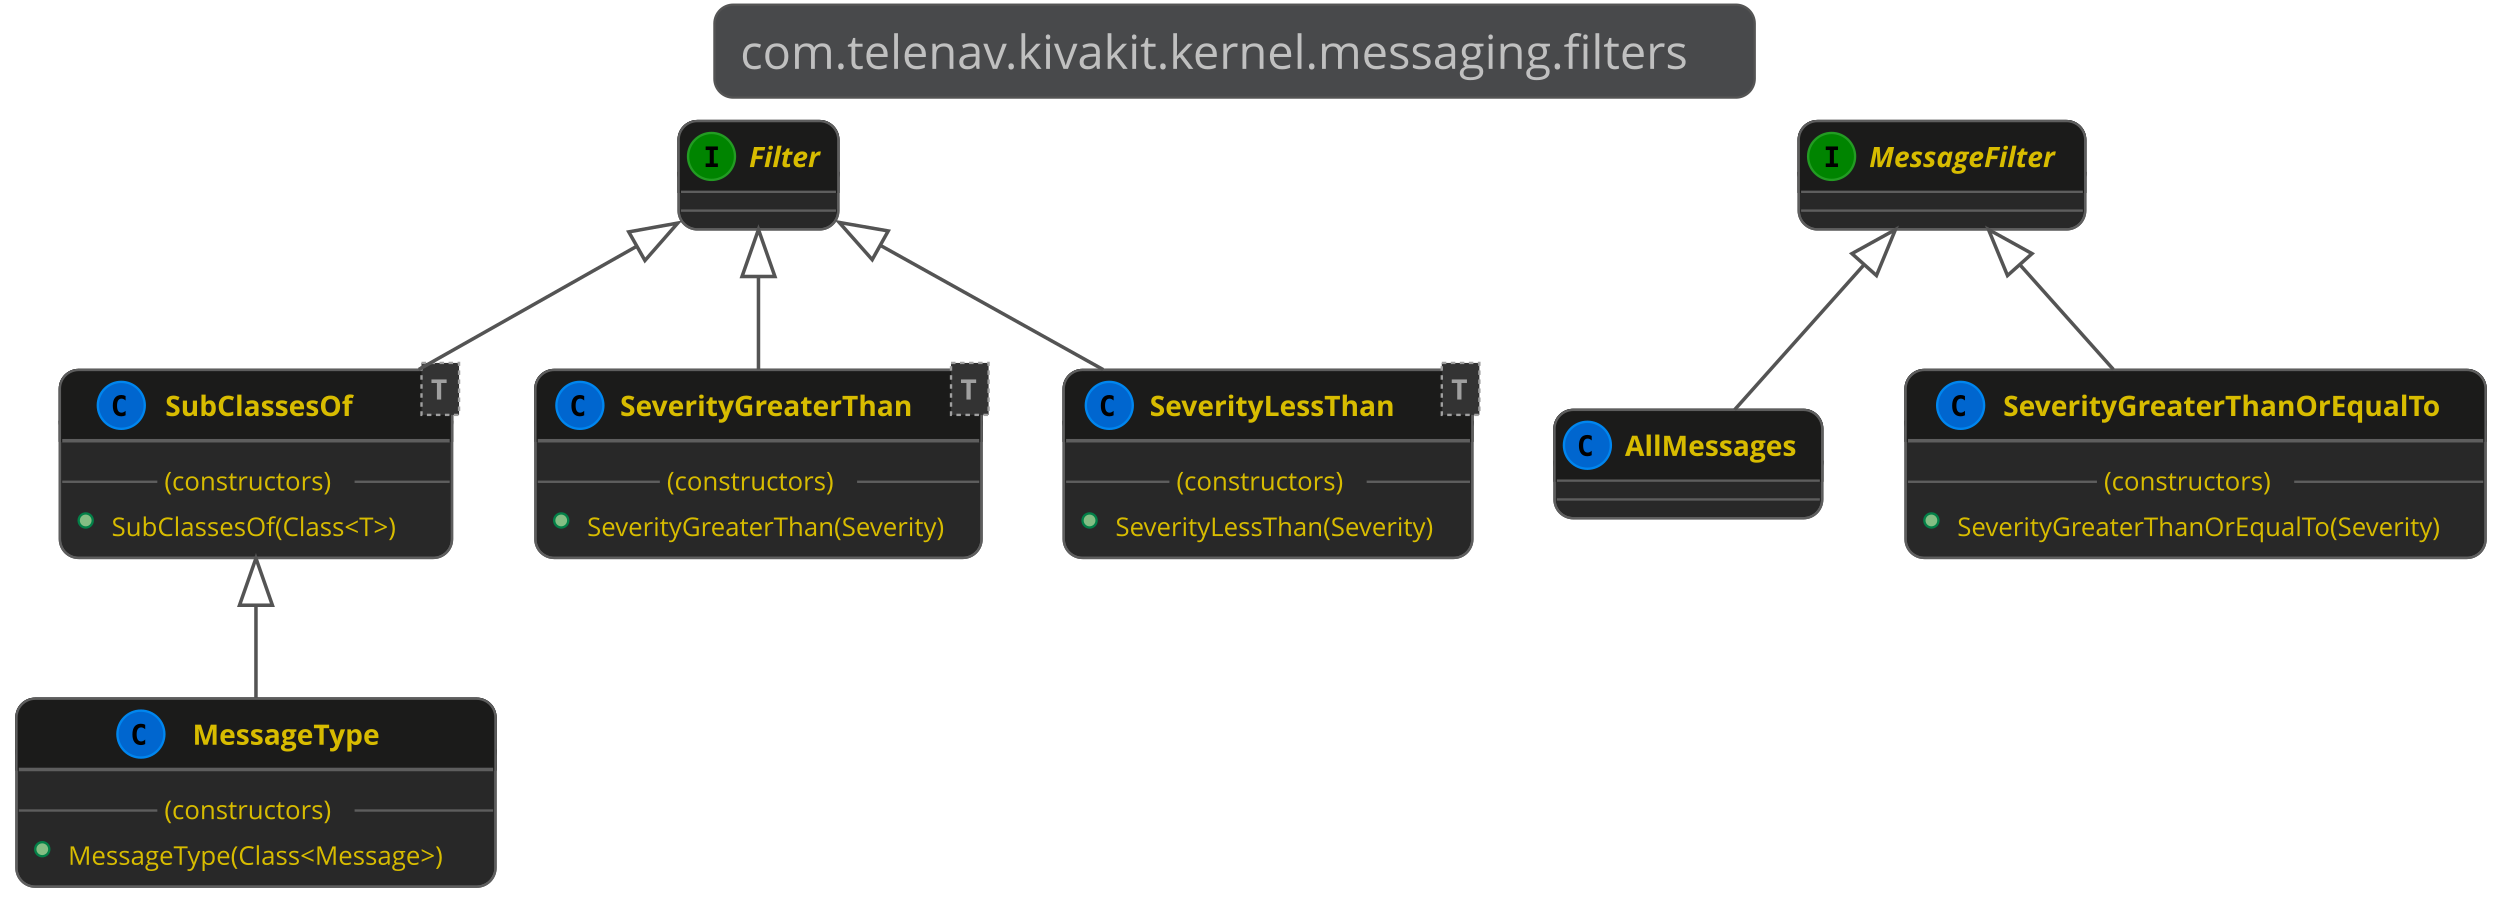
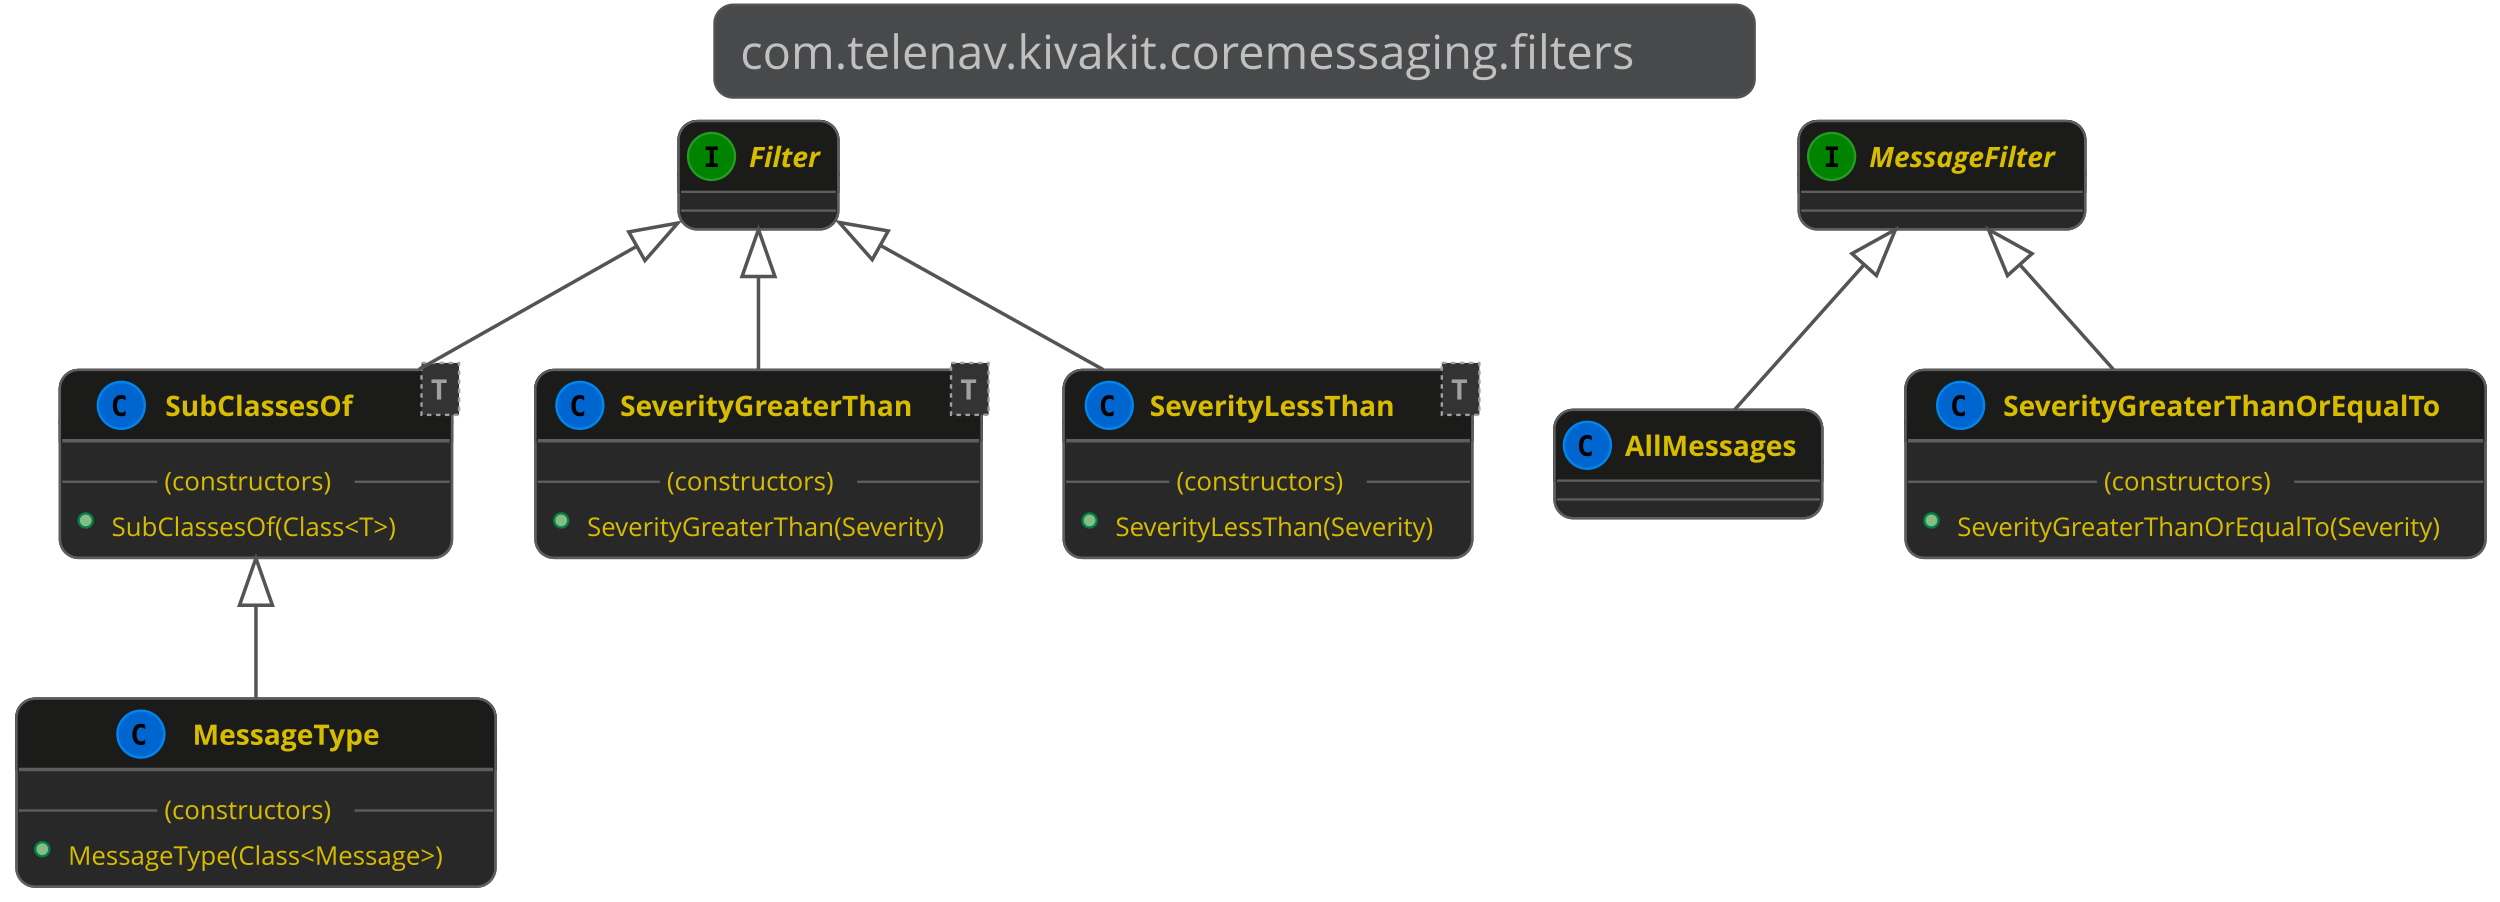
<svg xmlns="http://www.w3.org/2000/svg" contentScriptType="application/ecmascript" contentStyleType="text/css" height="400px" preserveAspectRatio="none" style="width:1109px;height:400px;background:#333333;" version="1.1" viewBox="0 0 1109 400" width="1109.375px" zoomAndPan="magnify">
  <defs />
  <g>
    <rect fill="#48494B" height="41.203" rx="8.333" ry="8.333" style="stroke:#545454;stroke-width:1.042;" width="461.458" x="316.927" y="2.083" />
-     <text fill="#C0C0C0" font-family="Open Sans,Avenir,Nunito,Arial,Helvetica,SansSerif" font-size="20.833" lengthAdjust="spacing" textLength="438.542" x="328.385" y="30.558">com.telenav.kivakit.kernel.messaging.filters</text>
+     <text fill="#C0C0C0" font-family="Open Sans,Avenir,Nunito,Arial,Helvetica,SansSerif" font-size="20.833" lengthAdjust="spacing" textLength="438.542" x="328.385" y="30.558">com.telenav.kivakit.coremessaging.filters</text>
    <rect codeLine="6" fill="#282828" height="48.055" id="Filter" rx="8.333" ry="8.333" style="stroke:#5E5E5E;stroke-width:1.042;" width="70.833" x="301.042" y="53.703" />
    <rect fill="#1B1B1A" height="31.388" rx="8.333" ry="8.333" style="stroke:#1B1B1A;stroke-width:1.042;" width="70.833" x="301.042" y="53.703" />
    <rect fill="#1B1B1A" height="8.333" style="stroke:#1B1B1A;stroke-width:1.042;" width="70.833" x="301.042" y="76.758" />
    <rect codeLine="6" fill="none" height="48.055" id="Filter" rx="8.333" ry="8.333" style="stroke:#5E5E5E;stroke-width:1.042;" width="70.833" x="301.042" y="53.703" />
    <ellipse cx="315.625" cy="69.397" fill="#008400" rx="10.417" ry="10.417" style="stroke:#239C23;stroke-width:1.042;" />
    <path d="M313.029,66.559 L313.029,64.972 L318.455,64.972 L318.455,66.559 L316.642,66.559 L316.642,72.498 L318.455,72.498 L318.455,74.085 L313.029,74.085 L313.029,72.498 L314.842,72.498 L314.842,66.559 Z " fill="#000000" />
    <text fill="#D8BC00" font-family="Open Sans,Avenir,Nunito,Arial,Helvetica,SansSerif" font-size="12.5" font-style="italic" font-weight="bold" lengthAdjust="spacing" textLength="33.333" x="332.292" y="74.121">Filter</text>
    <line style="stroke:#5E5E5E;stroke-width:1.042;" x1="302.083" x2="370.833" y1="85.091" y2="85.091" />
    <line style="stroke:#5E5E5E;stroke-width:1.042;" x1="302.083" x2="370.833" y1="93.424" y2="93.424" />
    <rect codeLine="7" fill="#282828" height="48.055" id="MessageFilter" rx="8.333" ry="8.333" style="stroke:#5E5E5E;stroke-width:1.042;" width="127.083" x="797.917" y="53.703" />
    <rect fill="#1B1B1A" height="31.388" rx="8.333" ry="8.333" style="stroke:#1B1B1A;stroke-width:1.042;" width="127.083" x="797.917" y="53.703" />
    <rect fill="#1B1B1A" height="8.333" style="stroke:#1B1B1A;stroke-width:1.042;" width="127.083" x="797.917" y="76.758" />
    <rect codeLine="7" fill="none" height="48.055" id="MessageFilter" rx="8.333" ry="8.333" style="stroke:#5E5E5E;stroke-width:1.042;" width="127.083" x="797.917" y="53.703" />
    <ellipse cx="812.5" cy="69.397" fill="#008400" rx="10.417" ry="10.417" style="stroke:#239C23;stroke-width:1.042;" />
    <path d="M809.904,66.559 L809.904,64.972 L815.33,64.972 L815.33,66.559 L813.517,66.559 L813.517,72.498 L815.33,72.498 L815.33,74.085 L809.904,74.085 L809.904,72.498 L811.717,72.498 L811.717,66.559 Z " fill="#000000" />
    <text fill="#D8BC00" font-family="Open Sans,Avenir,Nunito,Arial,Helvetica,SansSerif" font-size="12.5" font-style="italic" font-weight="bold" lengthAdjust="spacing" textLength="89.583" x="829.167" y="74.121">MessageFilter</text>
    <line style="stroke:#5E5E5E;stroke-width:1.042;" x1="798.958" x2="923.958" y1="85.091" y2="85.091" />
    <line style="stroke:#5E5E5E;stroke-width:1.042;" x1="798.958" x2="923.958" y1="93.424" y2="93.424" />
    <rect codeLine="10" fill="#282828" height="48.055" id="AllMessages" rx="8.333" ry="8.333" style="stroke:#5E5E5E;stroke-width:1.042;" width="118.75" x="689.583" y="181.828" />
    <rect fill="#1B1B1A" height="31.388" rx="8.333" ry="8.333" style="stroke:#1B1B1A;stroke-width:1.042;" width="118.75" x="689.583" y="181.828" />
    <rect fill="#1B1B1A" height="8.333" style="stroke:#1B1B1A;stroke-width:1.042;" width="118.75" x="689.583" y="204.883" />
    <rect codeLine="10" fill="none" height="48.055" id="AllMessages" rx="8.333" ry="8.333" style="stroke:#5E5E5E;stroke-width:1.042;" width="118.75" x="689.583" y="181.828" />
    <ellipse cx="704.167" cy="197.522" fill="#0066CF" rx="10.417" ry="10.417" style="stroke:#0086EF;stroke-width:1.042;" />
    <path d="M706.077,201.947 Q705.65,202.167 705.18,202.277 Q704.71,202.387 704.191,202.387 Q702.348,202.387 701.377,201.172 Q700.407,199.957 700.407,197.662 Q700.407,195.361 701.377,194.147 Q702.348,192.932 704.191,192.932 Q704.71,192.932 705.186,193.042 Q705.662,193.152 706.077,193.372 L706.077,195.374 Q705.613,194.946 705.177,194.748 Q704.74,194.55 704.277,194.55 Q703.288,194.55 702.784,195.334 Q702.281,196.118 702.281,197.662 Q702.281,199.2 702.784,199.985 Q703.288,200.769 704.277,200.769 Q704.74,200.769 705.177,200.571 Q705.613,200.372 706.077,199.945 Z " fill="#000000" />
    <text fill="#D8BC00" font-family="Open Sans,Avenir,Nunito,Arial,Helvetica,SansSerif" font-size="12.5" font-weight="bold" lengthAdjust="spacing" textLength="81.25" x="720.833" y="202.246">AllMessages</text>
    <line style="stroke:#5E5E5E;stroke-width:1.042;" x1="690.625" x2="807.292" y1="213.216" y2="213.216" />
    <line style="stroke:#5E5E5E;stroke-width:1.042;" x1="690.625" x2="807.292" y1="221.549" y2="221.549" />
    <rect codeLine="43" fill="#282828" height="83.378" id="SubClassesOf" rx="8.333" ry="8.333" style="stroke:#5E5E5E;stroke-width:1.042;" width="173.958" x="26.562" y="164.119" />
    <rect fill="#1B1B1A" height="31.388" rx="8.333" ry="8.333" style="stroke:#1B1B1A;stroke-width:1.042;" width="173.958" x="26.562" y="164.119" />
    <rect fill="#1B1B1A" height="8.333" style="stroke:#1B1B1A;stroke-width:1.042;" width="173.958" x="26.562" y="187.174" />
    <rect codeLine="43" fill="none" height="83.378" id="SubClassesOf" rx="8.333" ry="8.333" style="stroke:#5E5E5E;stroke-width:1.042;" width="173.958" x="26.562" y="164.119" />
    <ellipse cx="53.802" cy="179.814" fill="#0066CF" rx="10.417" ry="10.417" style="stroke:#0086EF;stroke-width:1.042;" />
    <path d="M55.712,184.239 Q55.285,184.458 54.815,184.568 Q54.345,184.678 53.827,184.678 Q51.983,184.678 51.013,183.464 Q50.042,182.249 50.042,179.954 Q50.042,177.653 51.013,176.438 Q51.983,175.224 53.827,175.224 Q54.345,175.224 54.821,175.334 Q55.297,175.444 55.712,175.663 L55.712,177.665 Q55.249,177.238 54.812,177.04 Q54.376,176.841 53.912,176.841 Q52.923,176.841 52.42,177.625 Q51.916,178.41 51.916,179.954 Q51.916,181.492 52.42,182.276 Q52.923,183.061 53.912,183.061 Q54.376,183.061 54.812,182.862 Q55.249,182.664 55.712,182.237 Z " fill="#000000" />
    <text fill="#D8BC00" font-family="Open Sans,Avenir,Nunito,Arial,Helvetica,SansSerif" font-size="12.5" font-weight="bold" lengthAdjust="spacing" textLength="89.583" x="73.281" y="184.538">SubClassesOf</text>
    <rect fill="#333333" height="23.055" style="stroke:#A0A0A0;stroke-width:1.042;stroke-dasharray:2.0,2.0;" width="16.667" x="186.979" y="160.994" />
    <text fill="#A0A0A0" font-family="Open Sans,Avenir,Nunito,Arial,Helvetica,SansSerif" font-size="12.5" font-weight="bold" lengthAdjust="spacing" textLength="8.333" x="191.146" y="177.246">T</text>
    <line style="stroke:#5E5E5E;stroke-width:1.562;" x1="27.604" x2="199.479" y1="195.508" y2="195.508" />
    <ellipse cx="38.021" cy="230.878" fill="#84BE84" rx="3.125" ry="3.125" style="stroke:#038048;stroke-width:1.042;" />
    <text fill="#D8BC00" font-family="Open Sans,Avenir,Nunito,Arial,Helvetica,SansSerif" font-size="11.458" lengthAdjust="spacing" textLength="141.667" x="49.479" y="237.789">SubClassesOf(Class&lt;T&gt;)</text>
    <line style="stroke:#5E5E5E;stroke-width:1.042;" x1="27.604" x2="69.792" y1="213.714" y2="213.714" />
    <text fill="#D8BC00" font-family="Open Sans,Avenir,Nunito,Arial,Helvetica,SansSerif" font-size="11.458" lengthAdjust="spacing" textLength="81.25" x="72.917" y="217.523">(constructors)</text>
    <line style="stroke:#5E5E5E;stroke-width:1.042;" x1="157.292" x2="199.479" y1="213.714" y2="213.714" />
    <rect codeLine="15" fill="#282828" height="83.378" id="MessageType" rx="8.333" ry="8.333" style="stroke:#5E5E5E;stroke-width:1.042;" width="212.5" x="7.292" y="309.953" />
    <rect fill="#1B1B1A" height="31.388" rx="8.333" ry="8.333" style="stroke:#1B1B1A;stroke-width:1.042;" width="212.5" x="7.292" y="309.953" />
    <rect fill="#1B1B1A" height="8.333" style="stroke:#1B1B1A;stroke-width:1.042;" width="212.5" x="7.292" y="333.008" />
    <rect codeLine="15" fill="none" height="83.378" id="MessageType" rx="8.333" ry="8.333" style="stroke:#5E5E5E;stroke-width:1.042;" width="212.5" x="7.292" y="309.953" />
    <ellipse cx="62.5" cy="325.647" fill="#0066CF" rx="10.417" ry="10.417" style="stroke:#0086EF;stroke-width:1.042;" />
    <path d="M64.41,330.072 Q63.983,330.292 63.513,330.402 Q63.043,330.512 62.524,330.512 Q60.681,330.512 59.711,329.297 Q58.74,328.082 58.74,325.787 Q58.74,323.486 59.711,322.272 Q60.681,321.057 62.524,321.057 Q63.043,321.057 63.519,321.167 Q63.995,321.277 64.41,321.497 L64.41,323.498 Q63.947,323.071 63.51,322.873 Q63.074,322.675 62.61,322.675 Q61.621,322.675 61.118,323.459 Q60.614,324.243 60.614,325.787 Q60.614,327.325 61.118,328.11 Q61.621,328.894 62.61,328.894 Q63.074,328.894 63.51,328.696 Q63.947,328.497 64.41,328.07 Z " fill="#000000" />
    <text fill="#D8BC00" font-family="Open Sans,Avenir,Nunito,Arial,Helvetica,SansSerif" font-size="12.5" font-weight="bold" lengthAdjust="spacing" textLength="87.5" x="85.417" y="330.371">MessageType</text>
    <line style="stroke:#5E5E5E;stroke-width:1.562;" x1="8.333" x2="218.75" y1="341.341" y2="341.341" />
    <ellipse cx="18.75" cy="376.711" fill="#84BE84" rx="3.125" ry="3.125" style="stroke:#038048;stroke-width:1.042;" />
    <text fill="#D8BC00" font-family="Open Sans,Avenir,Nunito,Arial,Helvetica,SansSerif" font-size="11.458" lengthAdjust="spacing" textLength="180.208" x="30.208" y="383.622">MessageType(Class&lt;Message&gt;)</text>
    <line style="stroke:#5E5E5E;stroke-width:1.042;" x1="8.333" x2="69.792" y1="359.547" y2="359.547" />
    <text fill="#D8BC00" font-family="Open Sans,Avenir,Nunito,Arial,Helvetica,SansSerif" font-size="11.458" lengthAdjust="spacing" textLength="81.25" x="72.917" y="363.356">(constructors)</text>
    <line style="stroke:#5E5E5E;stroke-width:1.042;" x1="157.292" x2="218.75" y1="359.547" y2="359.547" />
    <rect codeLine="22" fill="#282828" height="83.378" id="SeverityGreaterThan" rx="8.333" ry="8.333" style="stroke:#5E5E5E;stroke-width:1.042;" width="197.917" x="237.5" y="164.119" />
    <rect fill="#1B1B1A" height="31.388" rx="8.333" ry="8.333" style="stroke:#1B1B1A;stroke-width:1.042;" width="197.917" x="237.5" y="164.119" />
    <rect fill="#1B1B1A" height="8.333" style="stroke:#1B1B1A;stroke-width:1.042;" width="197.917" x="237.5" y="187.174" />
    <rect codeLine="22" fill="none" height="83.378" id="SeverityGreaterThan" rx="8.333" ry="8.333" style="stroke:#5E5E5E;stroke-width:1.042;" width="197.917" x="237.5" y="164.119" />
    <ellipse cx="257.24" cy="179.814" fill="#0066CF" rx="10.417" ry="10.417" style="stroke:#0086EF;stroke-width:1.042;" />
    <path d="M259.15,184.239 Q258.723,184.458 258.253,184.568 Q257.783,184.678 257.264,184.678 Q255.421,184.678 254.45,183.464 Q253.48,182.249 253.48,179.954 Q253.48,177.653 254.45,176.438 Q255.421,175.224 257.264,175.224 Q257.783,175.224 258.259,175.334 Q258.735,175.444 259.15,175.663 L259.15,177.665 Q258.686,177.238 258.25,177.04 Q257.813,176.841 257.349,176.841 Q256.361,176.841 255.857,177.625 Q255.354,178.41 255.354,179.954 Q255.354,181.492 255.857,182.276 Q256.361,183.061 257.349,183.061 Q257.813,183.061 258.25,182.862 Q258.686,182.664 259.15,182.237 Z " fill="#000000" />
    <text fill="#D8BC00" font-family="Open Sans,Avenir,Nunito,Arial,Helvetica,SansSerif" font-size="12.5" font-weight="bold" lengthAdjust="spacing" textLength="130.208" x="275.052" y="184.538">SeverityGreaterThan</text>
    <rect fill="#333333" height="23.055" style="stroke:#A0A0A0;stroke-width:1.042;stroke-dasharray:2.0,2.0;" width="16.667" x="421.875" y="160.994" />
    <text fill="#A0A0A0" font-family="Open Sans,Avenir,Nunito,Arial,Helvetica,SansSerif" font-size="12.5" font-weight="bold" lengthAdjust="spacing" textLength="8.333" x="426.042" y="177.246">T</text>
    <line style="stroke:#5E5E5E;stroke-width:1.562;" x1="238.542" x2="434.375" y1="195.508" y2="195.508" />
    <ellipse cx="248.958" cy="230.878" fill="#84BE84" rx="3.125" ry="3.125" style="stroke:#038048;stroke-width:1.042;" />
    <text fill="#D8BC00" font-family="Open Sans,Avenir,Nunito,Arial,Helvetica,SansSerif" font-size="11.458" lengthAdjust="spacing" textLength="165.625" x="260.417" y="237.789">SeverityGreaterThan(Severity)</text>
    <line style="stroke:#5E5E5E;stroke-width:1.042;" x1="238.542" x2="292.708" y1="213.714" y2="213.714" />
    <text fill="#D8BC00" font-family="Open Sans,Avenir,Nunito,Arial,Helvetica,SansSerif" font-size="11.458" lengthAdjust="spacing" textLength="81.25" x="295.833" y="217.523">(constructors)</text>
    <line style="stroke:#5E5E5E;stroke-width:1.042;" x1="380.208" x2="434.375" y1="213.714" y2="213.714" />
    <rect codeLine="29" fill="#282828" height="83.378" id="SeverityGreaterThanOrEqualTo" rx="8.333" ry="8.333" style="stroke:#5E5E5E;stroke-width:1.042;" width="257.292" x="845.312" y="164.119" />
    <rect fill="#1B1B1A" height="31.388" rx="8.333" ry="8.333" style="stroke:#1B1B1A;stroke-width:1.042;" width="257.292" x="845.312" y="164.119" />
    <rect fill="#1B1B1A" height="8.333" style="stroke:#1B1B1A;stroke-width:1.042;" width="257.292" x="845.312" y="187.174" />
    <rect codeLine="29" fill="none" height="83.378" id="SeverityGreaterThanOrEqualTo" rx="8.333" ry="8.333" style="stroke:#5E5E5E;stroke-width:1.042;" width="257.292" x="845.312" y="164.119" />
    <ellipse cx="869.74" cy="179.814" fill="#0066CF" rx="10.417" ry="10.417" style="stroke:#0086EF;stroke-width:1.042;" />
    <path d="M871.65,184.239 Q871.223,184.458 870.753,184.568 Q870.283,184.678 869.764,184.678 Q867.921,184.678 866.95,183.464 Q865.98,182.249 865.98,179.954 Q865.98,177.653 866.95,176.438 Q867.921,175.224 869.764,175.224 Q870.283,175.224 870.759,175.334 Q871.235,175.444 871.65,175.663 L871.65,177.665 Q871.186,177.238 870.75,177.04 Q870.313,176.841 869.849,176.841 Q868.861,176.841 868.357,177.625 Q867.854,178.41 867.854,179.954 Q867.854,181.492 868.357,182.276 Q868.861,183.061 869.849,183.061 Q870.313,183.061 870.75,182.862 Q871.186,182.664 871.65,182.237 Z " fill="#000000" />
    <text fill="#D8BC00" font-family="Open Sans,Avenir,Nunito,Arial,Helvetica,SansSerif" font-size="12.5" font-weight="bold" lengthAdjust="spacing" textLength="197.917" x="888.594" y="184.538">SeverityGreaterThanOrEqualTo</text>
    <line style="stroke:#5E5E5E;stroke-width:1.562;" x1="846.354" x2="1101.562" y1="195.508" y2="195.508" />
    <ellipse cx="856.771" cy="230.878" fill="#84BE84" rx="3.125" ry="3.125" style="stroke:#038048;stroke-width:1.042;" />
    <text fill="#D8BC00" font-family="Open Sans,Avenir,Nunito,Arial,Helvetica,SansSerif" font-size="11.458" lengthAdjust="spacing" textLength="225" x="868.229" y="237.789">SeverityGreaterThanOrEqualTo(Severity)</text>
    <line style="stroke:#5E5E5E;stroke-width:1.042;" x1="846.354" x2="930.208" y1="213.714" y2="213.714" />
    <text fill="#D8BC00" font-family="Open Sans,Avenir,Nunito,Arial,Helvetica,SansSerif" font-size="11.458" lengthAdjust="spacing" textLength="81.25" x="933.333" y="217.523">(constructors)</text>
    <line style="stroke:#5E5E5E;stroke-width:1.042;" x1="1017.708" x2="1101.562" y1="213.714" y2="213.714" />
    <rect codeLine="36" fill="#282828" height="83.378" id="SeverityLessThan" rx="8.333" ry="8.333" style="stroke:#5E5E5E;stroke-width:1.042;" width="181.25" x="471.875" y="164.119" />
    <rect fill="#1B1B1A" height="31.388" rx="8.333" ry="8.333" style="stroke:#1B1B1A;stroke-width:1.042;" width="181.25" x="471.875" y="164.119" />
    <rect fill="#1B1B1A" height="8.333" style="stroke:#1B1B1A;stroke-width:1.042;" width="181.25" x="471.875" y="187.174" />
    <rect codeLine="36" fill="none" height="83.378" id="SeverityLessThan" rx="8.333" ry="8.333" style="stroke:#5E5E5E;stroke-width:1.042;" width="181.25" x="471.875" y="164.119" />
    <ellipse cx="492.083" cy="179.814" fill="#0066CF" rx="10.417" ry="10.417" style="stroke:#0086EF;stroke-width:1.042;" />
    <path d="M493.994,184.239 Q493.567,184.458 493.096,184.568 Q492.627,184.678 492.108,184.678 Q490.264,184.678 489.294,183.464 Q488.324,182.249 488.324,179.954 Q488.324,177.653 489.294,176.438 Q490.264,175.224 492.108,175.224 Q492.627,175.224 493.103,175.334 Q493.579,175.444 493.994,175.663 L493.994,177.665 Q493.53,177.238 493.094,177.04 Q492.657,176.841 492.193,176.841 Q491.204,176.841 490.701,177.625 Q490.197,178.41 490.197,179.954 Q490.197,181.492 490.701,182.276 Q491.204,183.061 492.193,183.061 Q492.657,183.061 493.094,182.862 Q493.53,182.664 493.994,182.237 Z " fill="#000000" />
    <text fill="#D8BC00" font-family="Open Sans,Avenir,Nunito,Arial,Helvetica,SansSerif" font-size="12.5" font-weight="bold" lengthAdjust="spacing" textLength="112.5" x="510" y="184.538">SeverityLessThan</text>
    <rect fill="#333333" height="23.055" style="stroke:#A0A0A0;stroke-width:1.042;stroke-dasharray:2.0,2.0;" width="16.667" x="639.583" y="160.994" />
    <text fill="#A0A0A0" font-family="Open Sans,Avenir,Nunito,Arial,Helvetica,SansSerif" font-size="12.5" font-weight="bold" lengthAdjust="spacing" textLength="8.333" x="643.75" y="177.246">T</text>
    <line style="stroke:#5E5E5E;stroke-width:1.562;" x1="472.917" x2="652.083" y1="195.508" y2="195.508" />
    <ellipse cx="483.333" cy="230.878" fill="#84BE84" rx="3.125" ry="3.125" style="stroke:#038048;stroke-width:1.042;" />
    <text fill="#D8BC00" font-family="Open Sans,Avenir,Nunito,Arial,Helvetica,SansSerif" font-size="11.458" lengthAdjust="spacing" textLength="148.958" x="494.792" y="237.789">SeverityLessThan(Severity)</text>
    <line style="stroke:#5E5E5E;stroke-width:1.042;" x1="472.917" x2="518.75" y1="213.714" y2="213.714" />
    <text fill="#D8BC00" font-family="Open Sans,Avenir,Nunito,Arial,Helvetica,SansSerif" font-size="11.458" lengthAdjust="spacing" textLength="81.25" x="521.875" y="217.523">(constructors)</text>
    <line style="stroke:#5E5E5E;stroke-width:1.042;" x1="606.25" x2="652.083" y1="213.714" y2="213.714" />
    <path codeLine="9" d="M826.771,117.567 C808,138.599 785.448,163.869 769.458,181.776 " fill="none" id="MessageFilter-backto-AllMessages" style="stroke:#545454;stroke-width:1.562;" />
    <polygon fill="none" points="821.51,112.505,840.823,101.817,832.396,122.224,821.51,112.505" style="stroke:#545454;stroke-width:1.562;" />
    <path codeLine="14" d="M113.542,268.692 C113.542,282.546 113.542,296.911 113.542,309.671 " fill="none" id="SubClassesOf-backto-MessageType" style="stroke:#545454;stroke-width:1.562;" />
    <polygon fill="none" points="106.25,268.474,113.542,247.64,120.833,268.474,106.25,268.474" style="stroke:#545454;stroke-width:1.562;" />
    <path codeLine="21" d="M336.458,122.682 C336.458,136.078 336.458,150.744 336.458,163.922 " fill="none" id="Filter-backto-SeverityGreaterThan" style="stroke:#545454;stroke-width:1.562;" />
    <polygon fill="none" points="329.167,122.651,336.458,101.817,343.75,122.651,329.167,122.651" style="stroke:#545454;stroke-width:1.562;" />
    <path codeLine="28" d="M895.969,117.37 C909.135,132.119 924.177,148.974 937.521,163.922 " fill="none" id="MessageFilter-backto-SeverityGreaterThanOrEqualTo" style="stroke:#545454;stroke-width:1.562;" />
    <polygon fill="none" points="890.521,122.224,882.094,101.817,901.406,112.505,890.521,122.224" style="stroke:#545454;stroke-width:1.562;" />
    <path codeLine="35" d="M390.531,108.849 C420.146,125.37 457.26,146.067 489.427,163.994 " fill="none" id="Filter-backto-SeverityLessThan" style="stroke:#545454;stroke-width:1.562;" />
    <polygon fill="none" points="386.917,115.192,372.271,98.671,394.021,102.453,386.917,115.192" style="stroke:#545454;stroke-width:1.562;" />
    <path codeLine="42" d="M282.281,109.338 C253.26,125.745 217.125,146.172 185.75,163.911 " fill="none" id="Filter-backto-SubClassesOf" style="stroke:#545454;stroke-width:1.562;" />
    <polygon fill="none" points="278.917,102.859,300.646,98.953,286.094,115.557,278.917,102.859" style="stroke:#545454;stroke-width:1.562;" />
  </g>
</svg>
